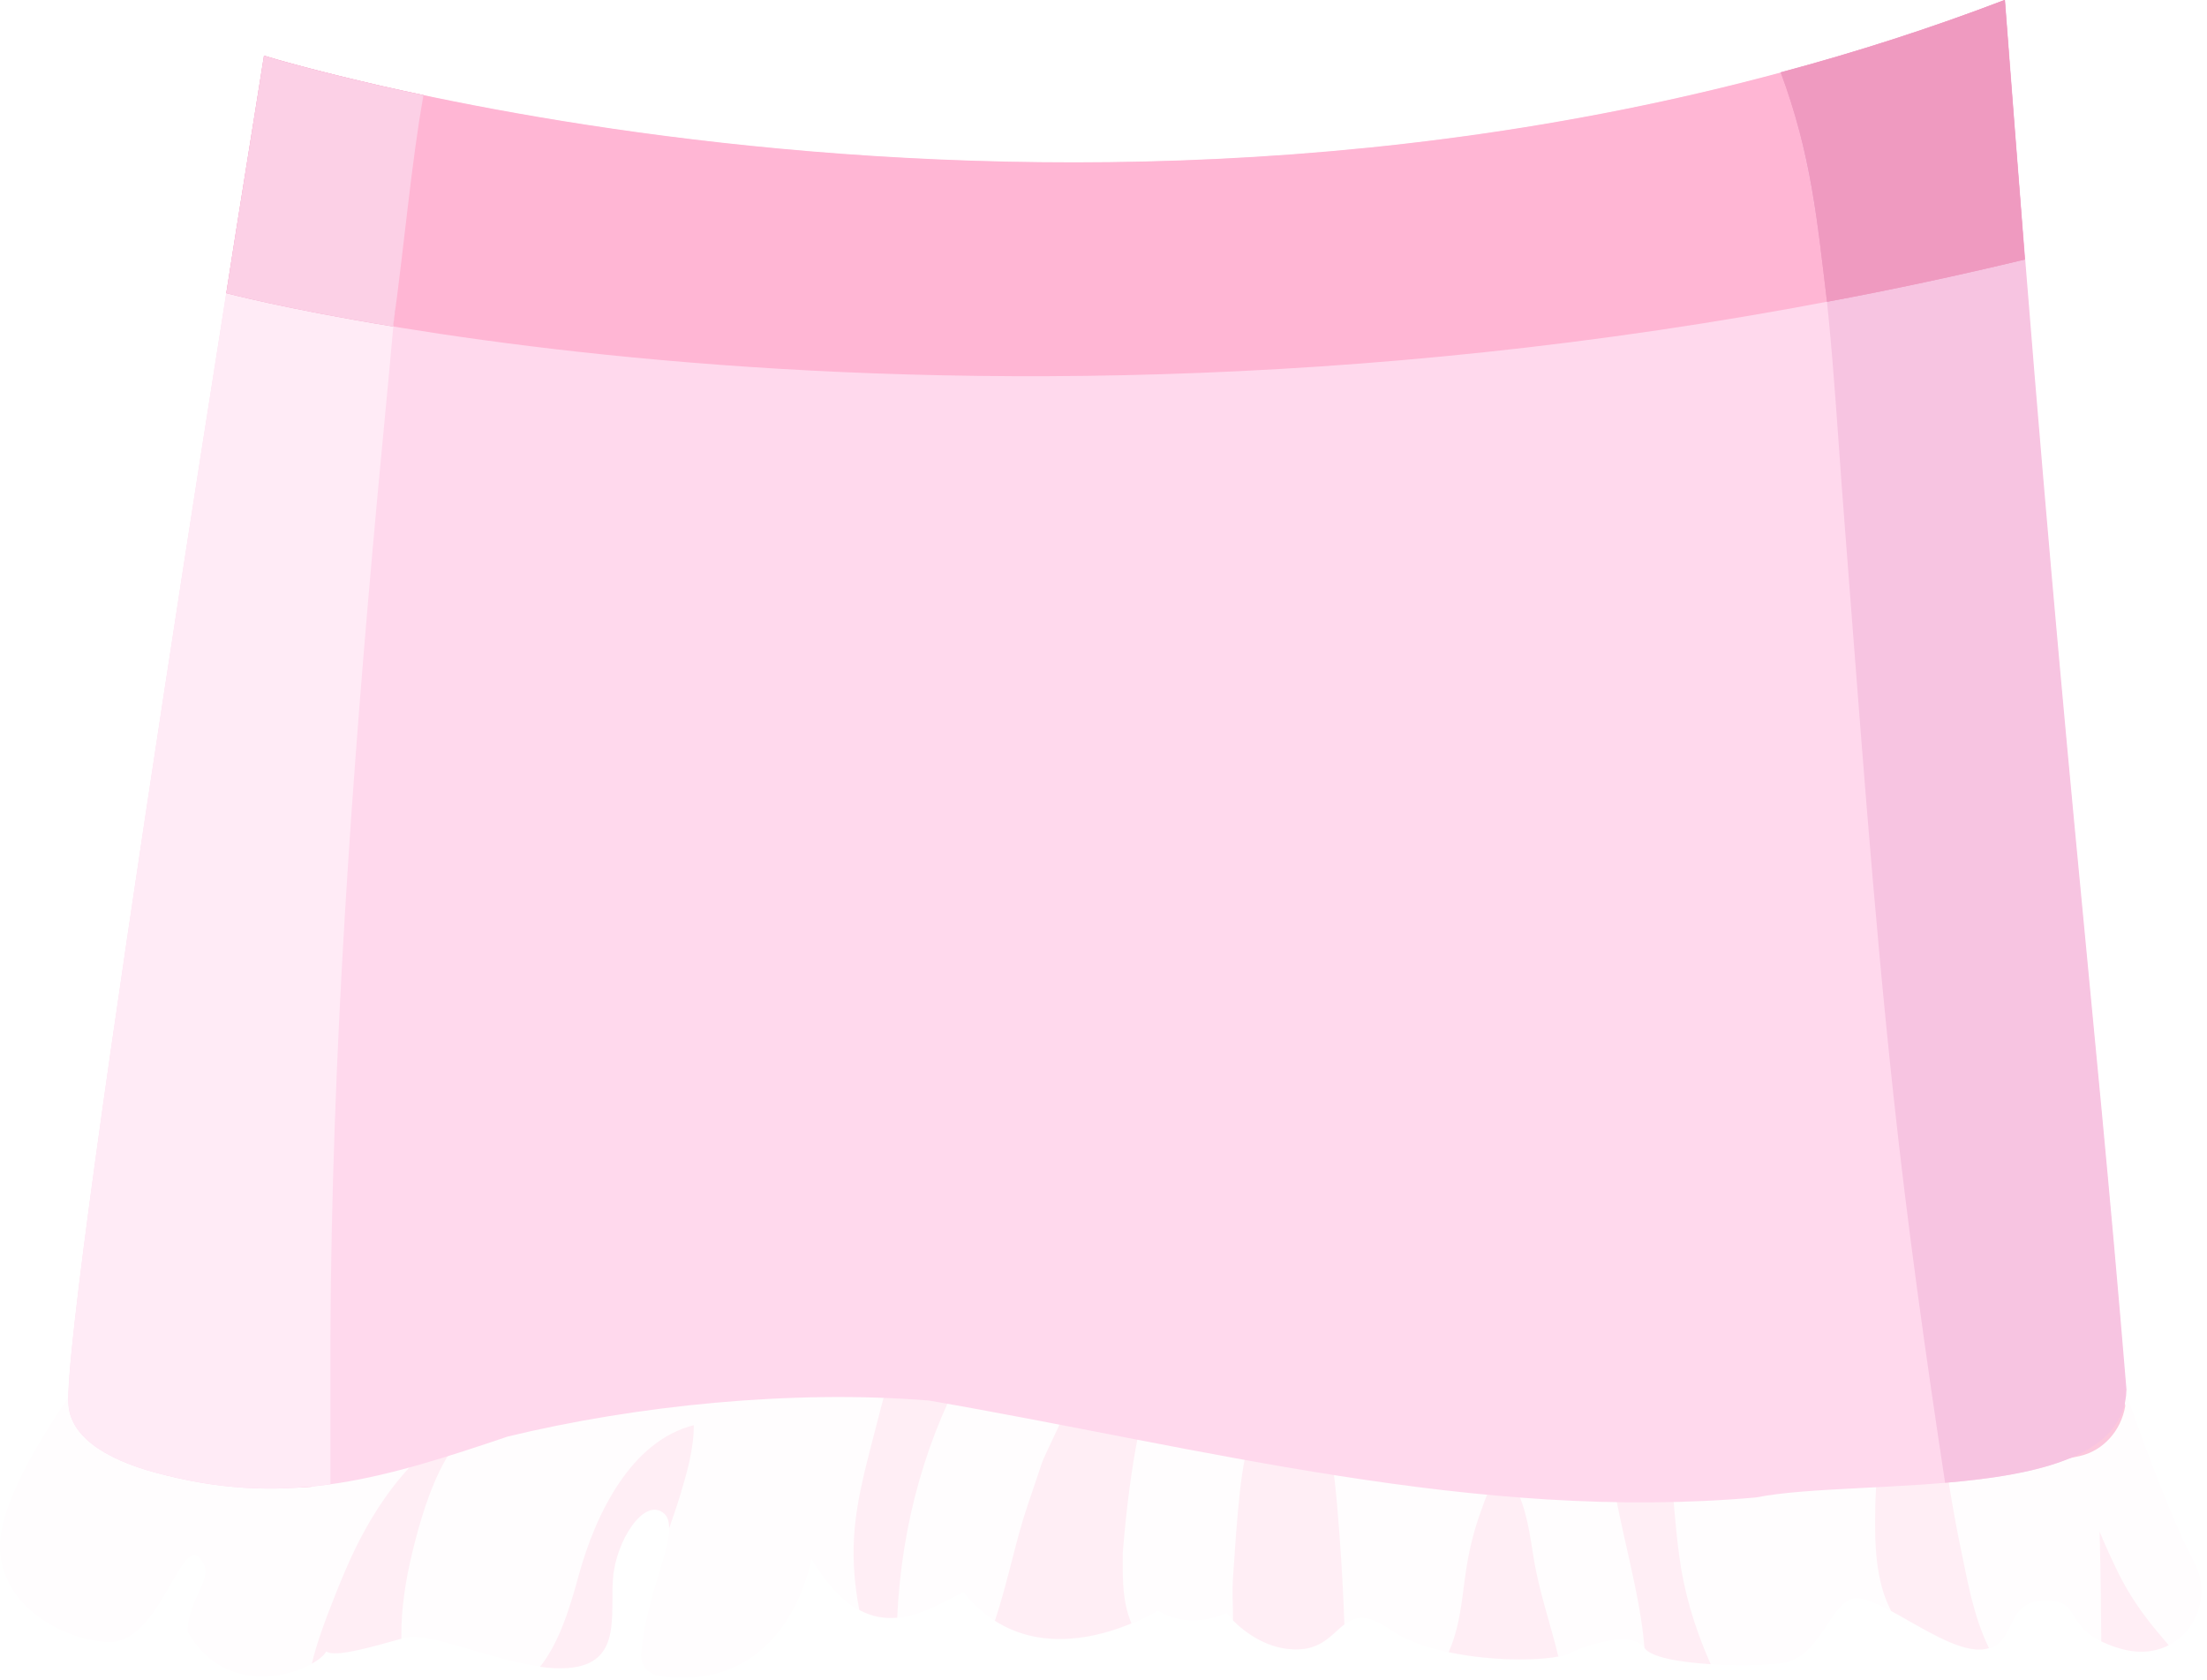
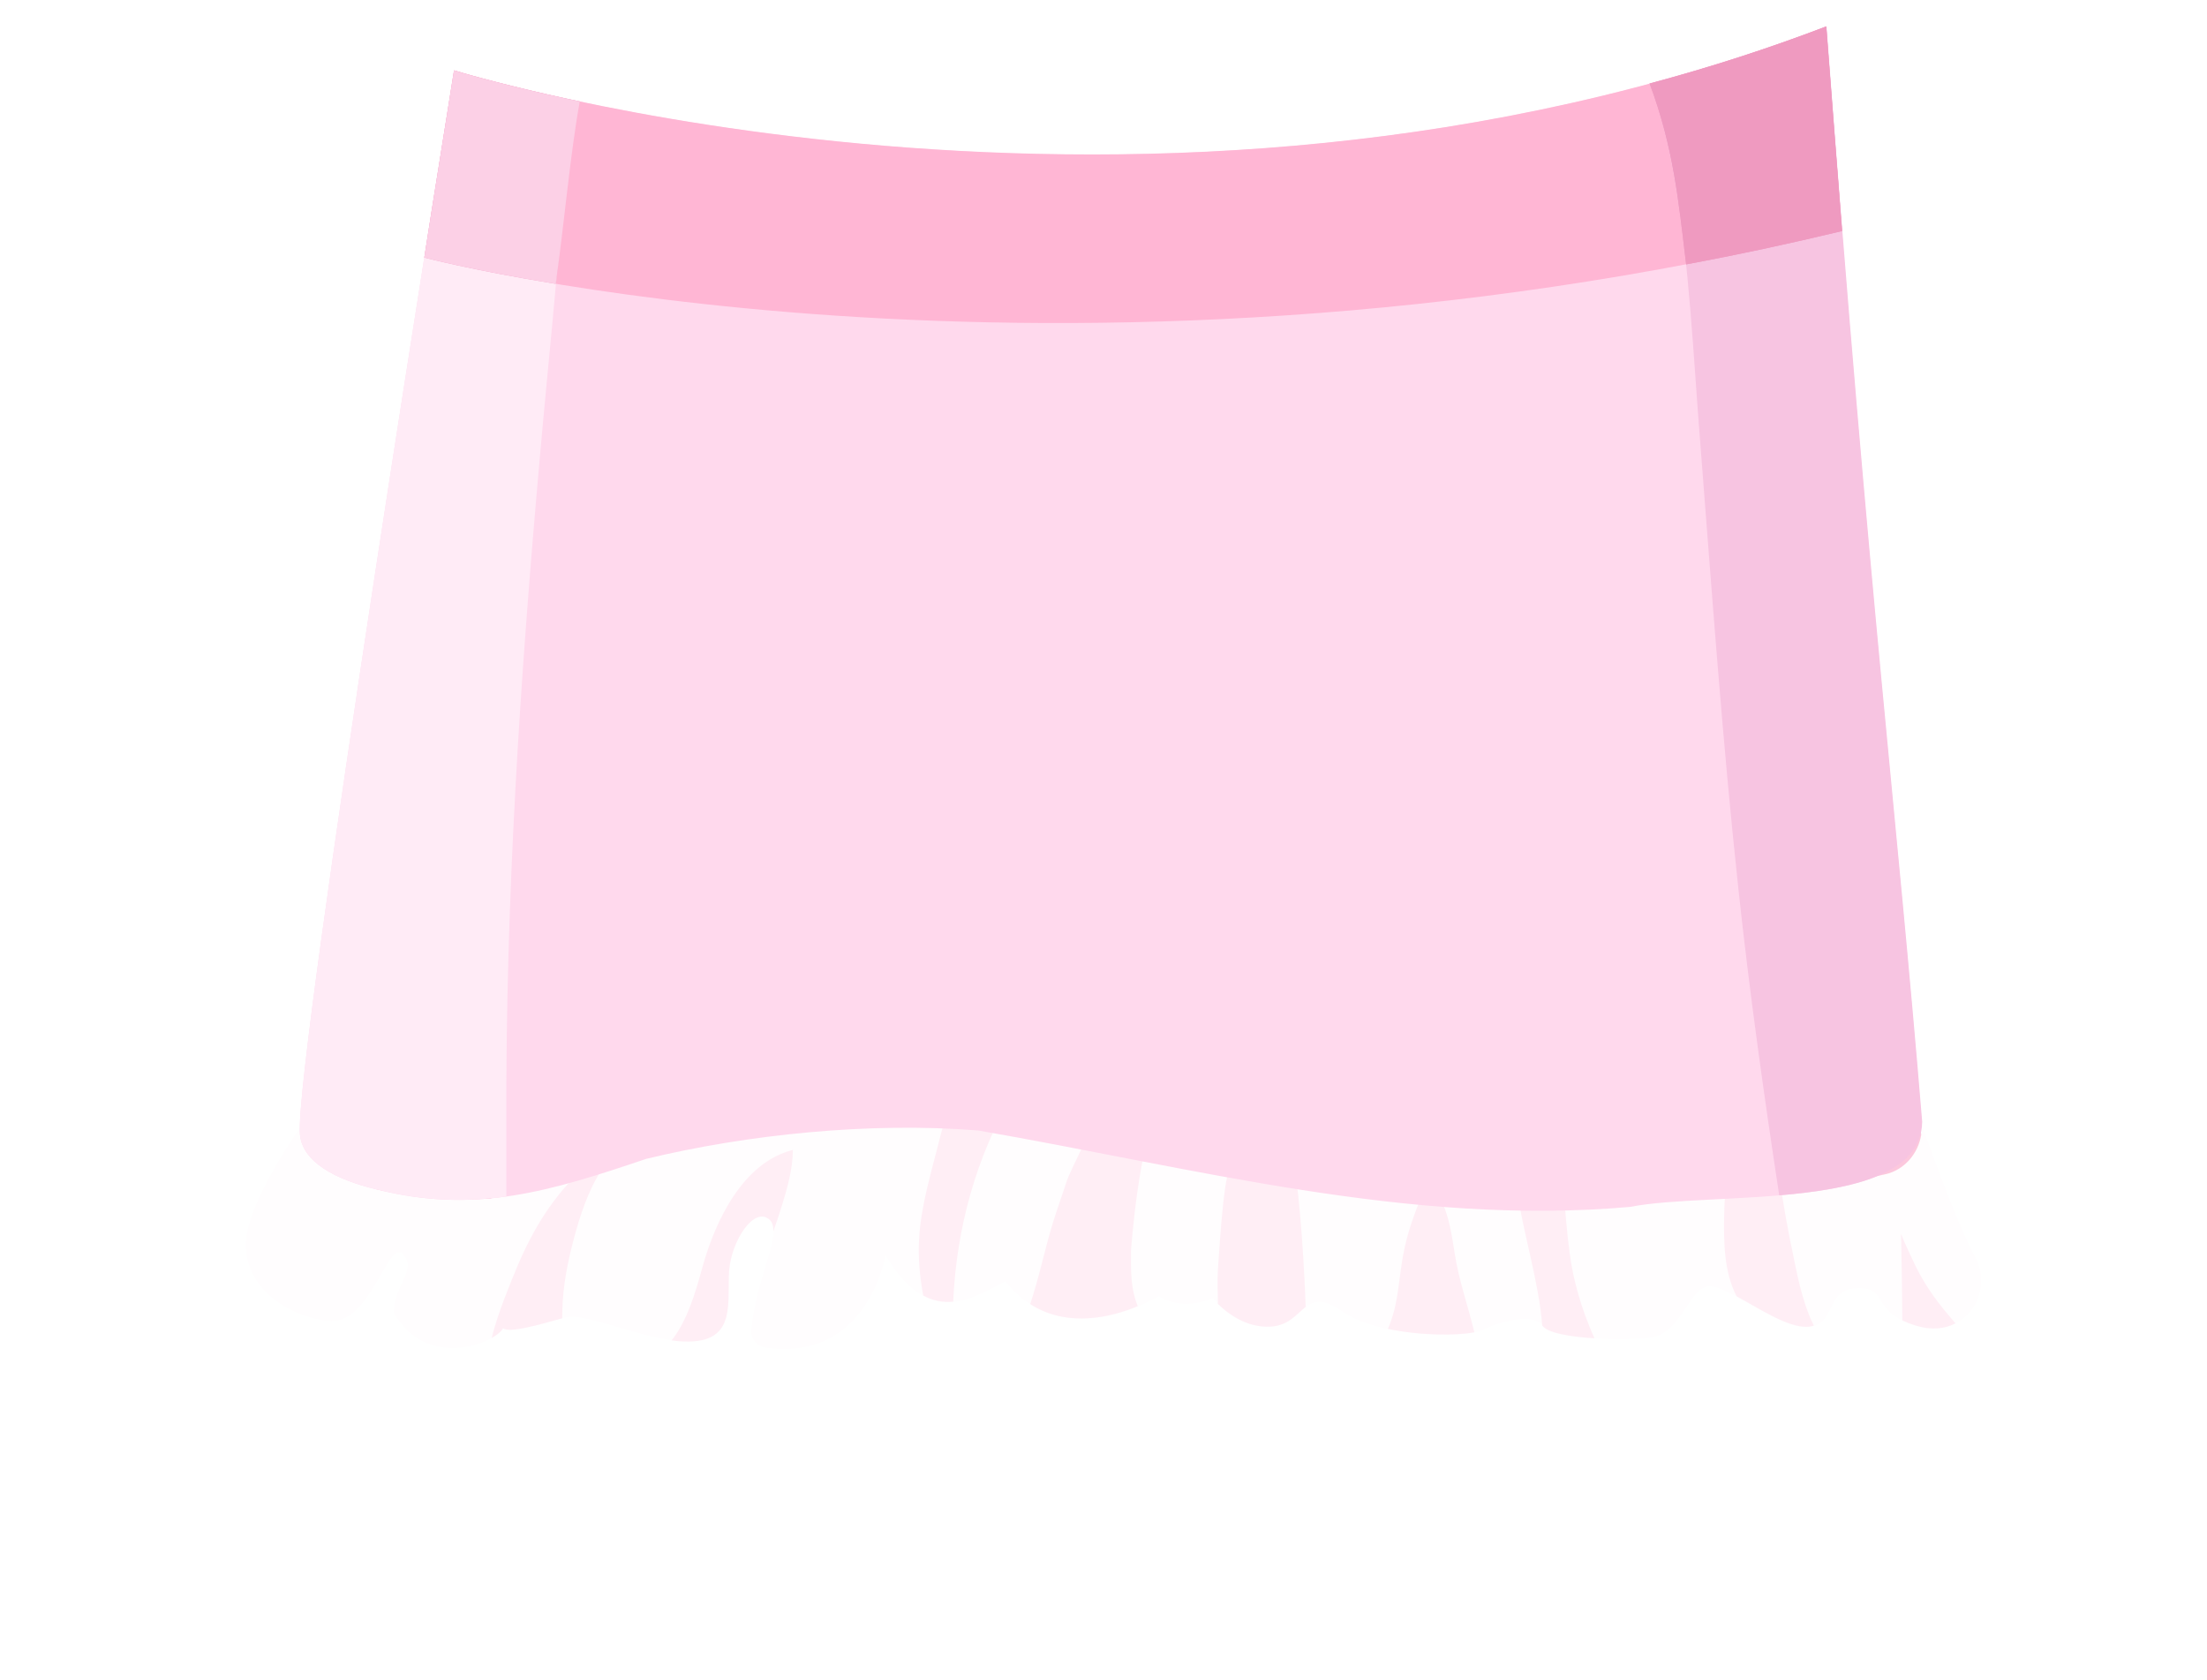
- <svg xmlns="http://www.w3.org/2000/svg" width="92" height="70" fill="none" viewBox="0 0 92 70">
+ <svg xmlns="http://www.w3.org/2000/svg" width="92" height="70" fill="none" viewBox="-10.6 -1.4 111.9 88.8">
  <path fill="#FFFDFE" d="M88.352 68.71c-2.53-.76-1.41-2.05-3.16-1.99-1.74.05-1.05 2-2.65 2.06-1.59.06-4.36-2.42-5.32-2.14-.97.28-1.38 2.49-2.95 2.69-.72.09-1.88.12-2.97.04-1.3-.08-2.5-.29-2.75-.68-.48-.71-2.37-.17-3.17.25-.8.42-5.37.43-7.43-1.01-2.06-1.43-1.91.71-3.73.83s-3.09-1.52-3.09-1.52-1.49.75-2.86-.1c0 0-5.01 3.15-8.11-.78-1.86.95-4.04 2.45-6.34-1.38 0 0-.923 5.657-6.35 4.88a.87.87 0 0 1-.744-.939c.252-2.818 1.715-5.172.964-5.831-.82-.72-2 1.12-2.13 2.69-.13 1.57.38 3.57-1.87 3.74-2.24.17-5.65-1.57-6.82-1.25-1.17.33-2.89.85-3.26.57-.55.87-4.09 2.17-5.79-.82 0-1.48 1.27-2.28.48-3.1-.79-.81-1.69 3.63-3.8 3.53-2.1-.1-5.15-1.87-4.38-4.94.78-3.07 4.41-7.54 4.41-7.54l62.98.9 1.3.02 19.5.28s1.91 5.65 3.14 7.92c1.02 1.88-.56 4.37-3.09 3.61l-.01.01Z" />
  <path fill="#FFEEF5" d="M63.93 64.93c-.16-.99-.3-2.08-.78-2.96-.13-.25-.34-.58-.62-.41-.4.25-.63.96-.78 1.39-.28.76-.48 1.53-.61 2.34-.14.86-.2 1.73-.41 2.57-.09.35-.2.69-.34 1.01 1.74.37 3.66.36 4.57.18-.33-1.38-.81-2.72-1.03-4.12Zm17.772-.53c-.37-1.84-.66-3.69-.86-5.56l-.15-1.46c0-.07-.02-.19-.03-.31l-1.08-.02c-1.02 1.73-1.37 3.74-1.41 5.79-.03 1.51 0 3.05.66 4.31 1.2.65 2.7 1.65 3.72 1.61.14 0 .25-.03.36-.06-.66-1.35-.9-2.82-1.21-4.32v.02Zm-10.401 4.97c-1.3-.08-2.5-.29-2.75-.68-.18-2.3-1.01-4.89-1.36-7.27-.24-1.67 0-3.12.32-4.54l1.3.02c.15.43.26.85.36 1.25.55 2.35.52 4.46.83 6.71.18 1.39.59 2.89 1.31 4.51h-.01ZM44.833 57.96c-.11.29-1.31 2.74-1.4 3.02-.25.77-.53 1.54-.77 2.31-.43 1.42-.72 2.87-1.19 4.27 2.01 1.29 4.35.67 5.69.11-.05-.12-.09-.24-.13-.36-.26-.84-.23-1.7-.23-2.56 0 0 .42-6.01 1.53-7.55 1.12-1.54-3.51.76-3.51.76h.01ZM17.19 64.7c.31-1.27.72-2.67 1.36-3.81.25-.45.54-.88.79-1.33l.12-.21c-1.82.86-3.24 2.62-4.23 4.4-.62 1.11-1.09 2.3-1.55 3.49-.26.69-.51 1.39-.68 2.11.29-.16.5-.34.6-.51.36.27 1.97-.21 3.13-.53-.02-1.24.19-2.5.46-3.61Zm10.492-1.61c.16.14.21.35.21.62.16-.46.32-.92.46-1.38.28-.92.57-1.93.57-2.92-2.61.65-4.09 3.69-4.79 6.23-.36 1.32-.8 2.81-1.62 3.84.41.06.8.08 1.17.05 2.25-.17 1.75-2.17 1.87-3.74.12-1.57 1.31-3.41 2.13-2.7Zm12.848-6.6-2.44-.04c-.98.36-1.23 1.72-1.48 2.67-.41 1.62-.91 3.27-1.01 4.96-.06 1.03.03 2.04.22 3.03.54.29 1.06.37 1.58.32.18-3.91 1.21-7.61 3.13-10.94Zm49.443 11.58c-.66-.78-1.22-1.59-1.68-2.52-.27-.56-.53-1.12-.77-1.7.04 1.52.06 3.05.07 4.57.21.1.45.2.75.29.8.24 1.5.16 2.06-.13-.14-.17-.29-.34-.43-.51ZM55.4 60.12c-.09-.42-.16-.95-.45-1.27-.29-.33-.81-.31-1.2-.22-.85.19-1.39.94-1.73 1.74-.36.85-.55 4.46-.62 5.38-.04.6 0 1.2 0 1.8.47.47 1.49 1.28 2.8 1.2.95-.06 1.37-.68 1.84-1.04-.05-1.67-.29-5.96-.64-7.59Z" />
  <path fill="#FFD9ED" d="M88.62 57.92c-.09 4.84-11.06 3.64-15.42 4.5-11.67 1.04-23.13-2.08-34.48-4.04-5.73-.46-12.21.21-17.55 1.5-5.06 1.71-9.03 2.93-14.24 1.62-2.24-.53-3.96-1.48-4.07-2.93-.32-3.73 8.15-56.24 8.15-56.24S47.57 13.74 83.56.01c2.36 31.39 3.69 41.17 5.06 57.92v-.01Z" />
  <path fill="#FCC8DD" d="M88.592 58.61c-.17 1.02-.91 1.87-1.92 2.09-.69.14-1.53.32-2.51.5l-2.08-50.99 6.51 48.4ZM14.754 11.09l-1.78 50.89c-1.96.09-4.18-.05-6.04-.49l7.82-50.4Z" />
  <path fill="#FFB6D4" d="M84.404 10.81c-.38-4.71-.57-7.22-.84-10.81-35.99 13.73-72.55 2.32-72.55 2.32s-.65 4.02-1.58 9.9c0 0 33.02 8.66 74.97-1.41Z" />
  <path fill="#FFEBF6" d="M13.773 58.01c-.05-11.8.73-23.55 1.77-35.22.42-4.78.94-9.54 1.26-14.3.1-1.48.24-3.09.84-4.52-4.21-.89-6.64-1.64-6.64-1.64s-8.47 52.5-8.15 56.24c.11 1.45 1.83 2.4 4.07 2.93 2.48.62 4.68.67 6.85.37v-3.86Z" />
  <path fill="#F2A0C5" d="M17.654 3.97c-1.16 3.11-.82 6.43-1.27 9.64-4.47-.73-6.95-1.39-6.95-1.39.51-3.32 1.06-6.64 1.57-9.9 1.26.4 4.59 1.23 6.64 1.64l.01.01Z" />
  <path fill="#FCD0E6" d="M17.654 3.97c-.5 2.74-.82 6.43-1.27 9.64-4.47-.73-6.95-1.39-6.95-1.39.51-3.32 1.06-6.64 1.57-9.9 1.26.4 4.59 1.23 6.64 1.64l.01.01Z" />
  <path fill="#F7C4E1" d="M83.563 0a95.44 95.44 0 0 1-9.34 3.01c.7 1.78 1.09 3.67 1.35 5.18.76 4.49.96 9.09 1.32 13.64.62 7.93 1.18 15.9 2.04 23.86.58 5.38 1.33 10.74 2.15 16.12 3.9-.33 7.5-1.12 7.56-3.89-1.38-16.75-2.7-26.53-5.06-57.92h-.02Z" />
  <path fill="#EF9AC0" d="M84.4 10.82c-2.79.67-5.54 1.26-8.24 1.76-.4-3.34-.67-6.19-1.93-9.56 3.18-.85 6.29-1.85 9.34-3.02.27 3.6.56 7.34.84 10.81l-.01.01Z" />
  <path fill="#EF9AC0" d="M84.39 10.82c-2.79.67-5.54 1.26-8.23 1.76-.4-3.34-.67-6.19-1.93-9.56 3.18-.85 6.29-1.85 9.34-3.02.27 3.6.58 7.34.83 10.81l-.01.01Z" />
</svg>
